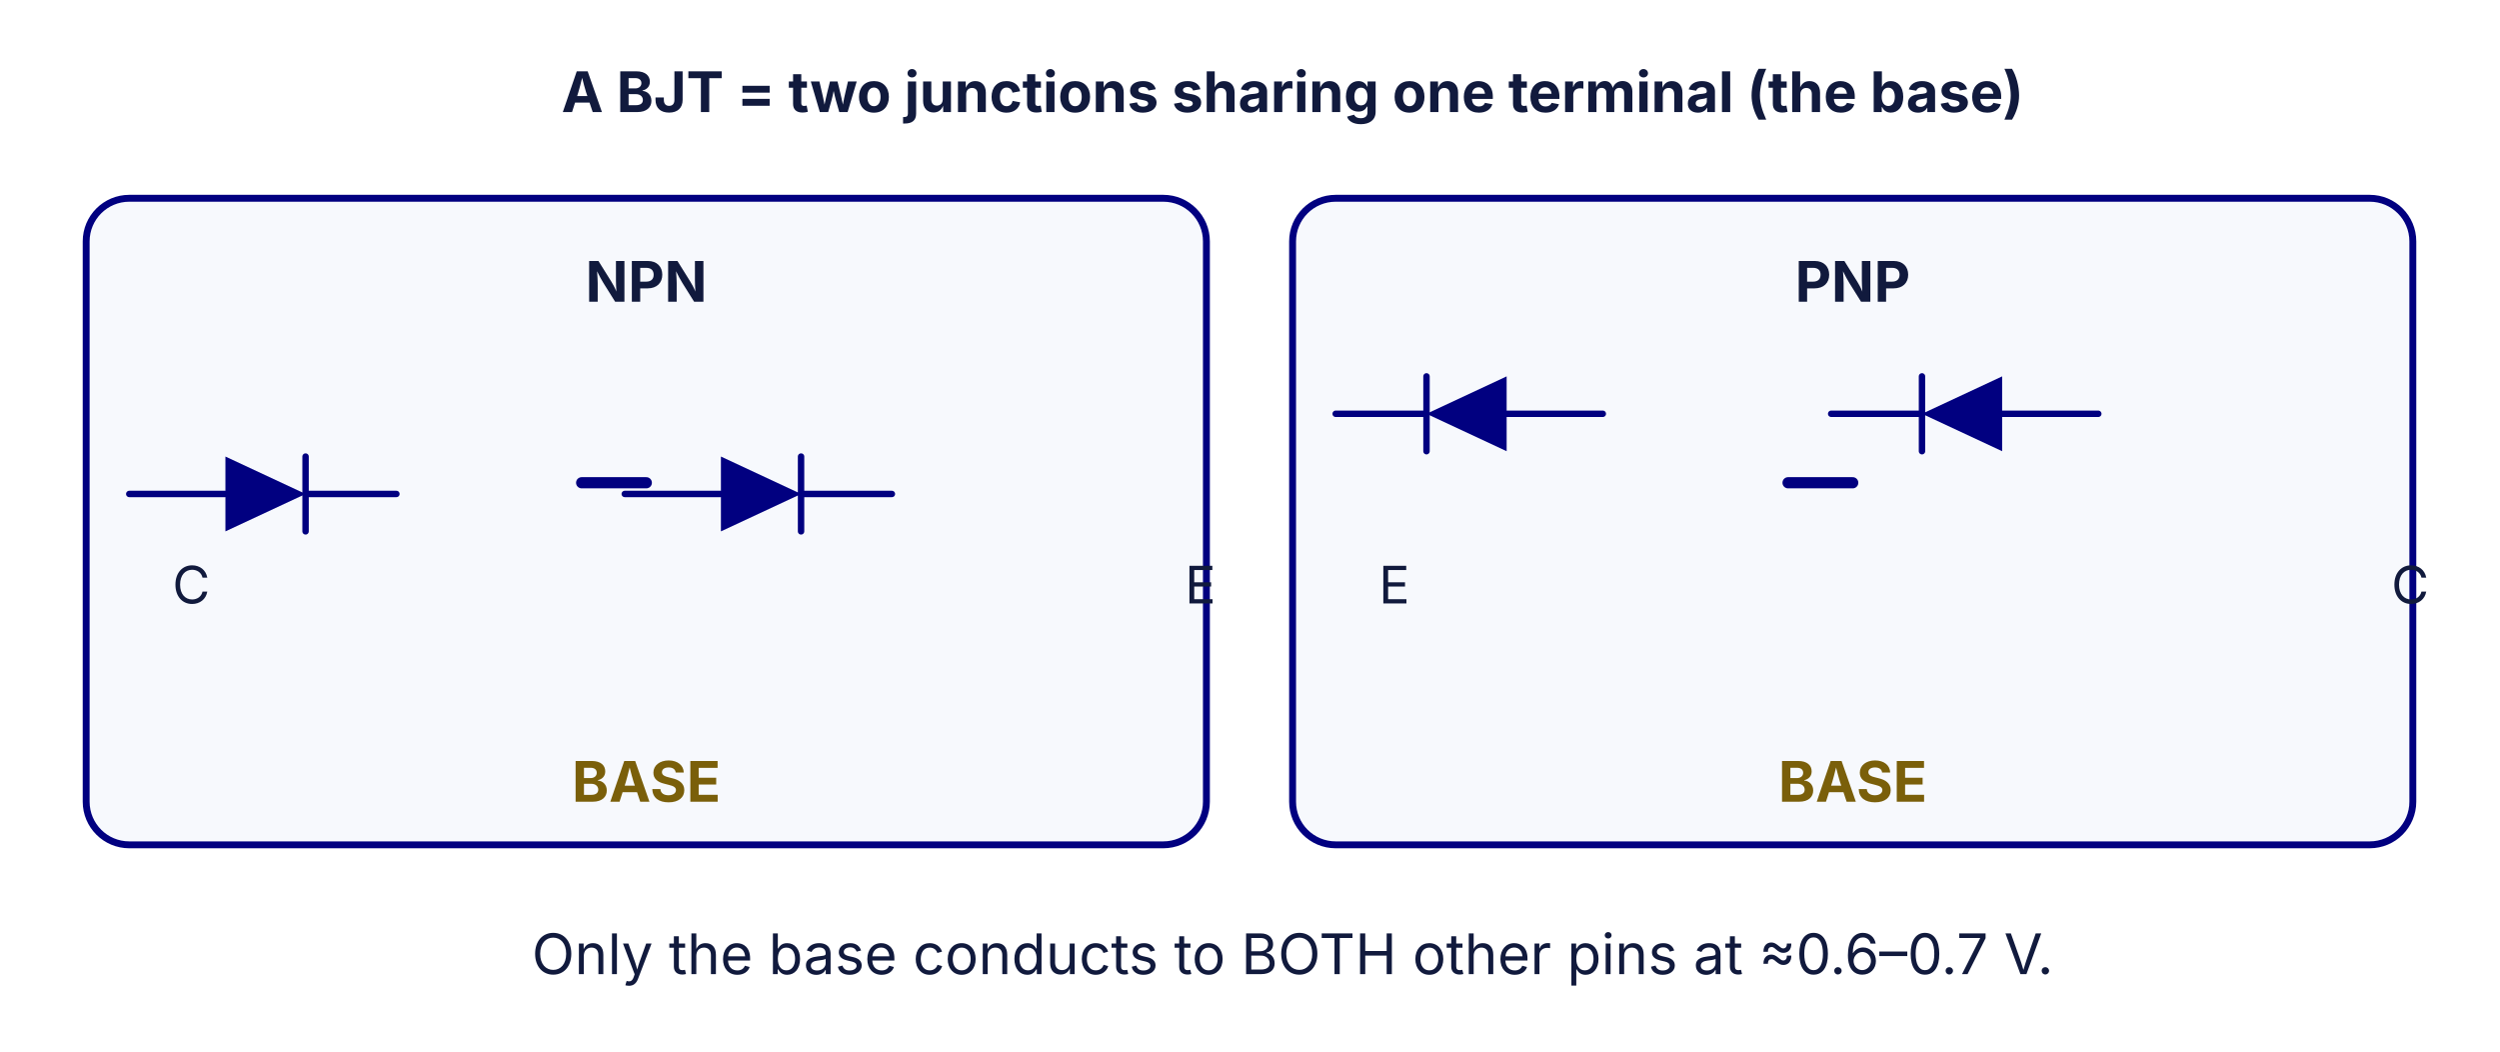
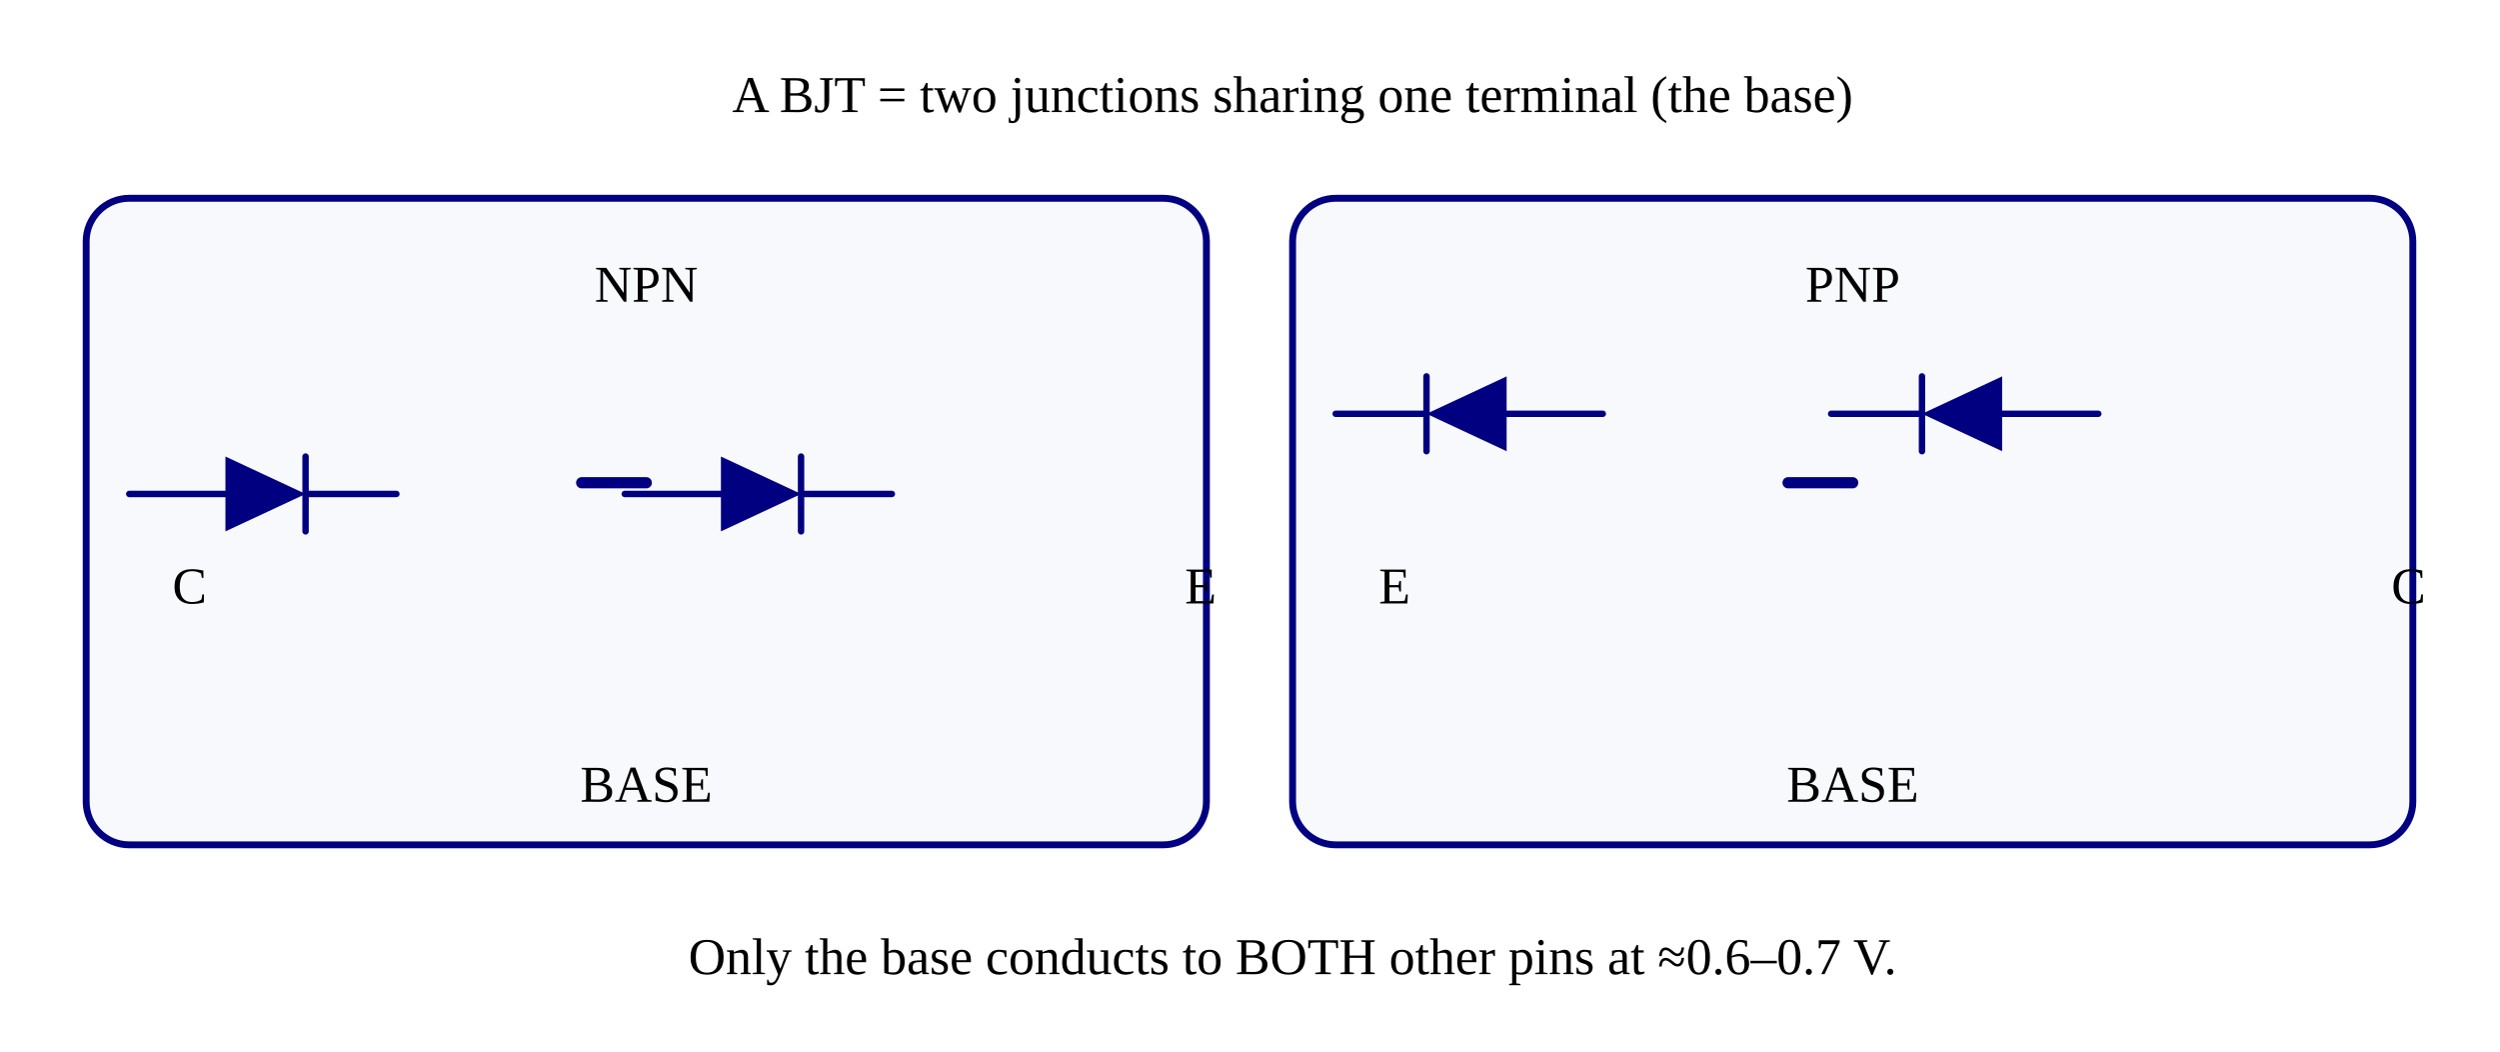
- <svg xmlns="http://www.w3.org/2000/svg" class="diagram-svg" width="580" height="244" viewBox="0 0 580 244" preserveAspectRatio="xMidYMid meet" role="img" aria-label="A BJT behaves as two junctions sharing one terminal — the base">
-   <style>
-  text{font-family:Inter,Arial,Helvetica,sans-serif;fill:#111a3d}
-  .gl{stroke:#c3cad9;stroke-width:1}.ax{stroke:#7d89a8;stroke-width:1.3}
-  .ac{fill:none;stroke:#B08A1B;stroke-width:2.2}
-  .t11{font-size:11px}.t12{font-size:12px}.t13{font-size:13px}.t15{font-size:15px}
-  .tb{font-size:13px;font-weight:700}.tg{font-size:13px;font-weight:700;fill:#7a5f0a}
-  .l{fill:none;stroke:#010080;stroke-width:2.4;stroke-linecap:round;stroke-linejoin:round}
-  .w{fill:none;stroke:#010080;stroke-width:2.8;stroke-linejoin:round;stroke-linecap:round}
-  .w2{fill:none;stroke:#a52a2a;stroke-width:2.6;stroke-linejoin:round;stroke-linecap:round}
-  .dm{fill:none;stroke:#010080;stroke-width:1.5;stroke-dasharray:5 4}
-  .dg{fill:none;stroke:#1e7a45;stroke-width:1.5;stroke-dasharray:6 4}
- </style>
+ <svg xmlns="http://www.w3.org/2000/svg" class="diagram-svg" viewBox="0 0 580 244" preserveAspectRatio="xMidYMid meet" role="img">
  <text class="tb" x="300" y="26" text-anchor="middle">A BJT = two junctions sharing one terminal (the base)</text>
  <rect x="20" y="46" width="260" height="150" rx="10" fill="#f7f9fd" stroke="#010080" stroke-width="1.6" />
  <text class="tb" x="150" y="70" text-anchor="middle">NPN</text>
  <g transform="translate(30,96) scale(0.62)">
    <g fill="none" stroke="#010080" stroke-width="2.4" stroke-linecap="round" stroke-linejoin="round">
      <path d="M0,30 H36" />
      <polygon points="36,16 36,44 66,30" fill="#010080" stroke="none" />
      <path d="M66,16 V44" />
      <path d="M66,30 H100" />
    </g>
  </g>
  <g transform="translate(145,96) scale(0.62)">
    <g fill="none" stroke="#010080" stroke-width="2.4" stroke-linecap="round" stroke-linejoin="round">
      <path d="M0,30 H36" />
      <polygon points="36,16 36,44 66,30" fill="#010080" stroke="none" />
      <path d="M66,16 V44" />
      <path d="M66,30 H100" />
    </g>
  </g>
  <line x1="135" y1="112" x2="150" y2="112" stroke="#010080" stroke-width="2.6" stroke-linecap="round" />
  <text class="tg" x="150" y="186" text-anchor="middle">BASE</text>
  <text class="t12" x="40" y="140">C</text>
  <text class="t12" x="275" y="140">E</text>
  <rect x="300" y="46" width="260" height="150" rx="10" fill="#f7f9fd" stroke="#010080" stroke-width="1.6" />
  <text class="tb" x="430" y="70" text-anchor="middle">PNP</text>
  <g transform="translate(310,96) scale(0.62) rotate(180 50 15)">
    <g fill="none" stroke="#010080" stroke-width="2.4" stroke-linecap="round" stroke-linejoin="round">
      <path d="M0,30 H36" />
      <polygon points="36,16 36,44 66,30" fill="#010080" stroke="none" />
      <path d="M66,16 V44" />
      <path d="M66,30 H100" />
    </g>
  </g>
  <g transform="translate(425,96) scale(0.62) rotate(180 50 15)">
    <g fill="none" stroke="#010080" stroke-width="2.4" stroke-linecap="round" stroke-linejoin="round">
      <path d="M0,30 H36" />
      <polygon points="36,16 36,44 66,30" fill="#010080" stroke="none" />
      <path d="M66,16 V44" />
      <path d="M66,30 H100" />
    </g>
  </g>
  <line x1="415" y1="112" x2="430" y2="112" stroke="#010080" stroke-width="2.6" stroke-linecap="round" />
  <text class="tg" x="430" y="186" text-anchor="middle">BASE</text>
  <text class="t12" x="320" y="140">E</text>
  <text class="t12" x="555" y="140">C</text>
  <text class="t13" x="300" y="226" text-anchor="middle">Only the base conducts to BOTH other pins at ≈0.6–0.7 V.</text>
</svg>
